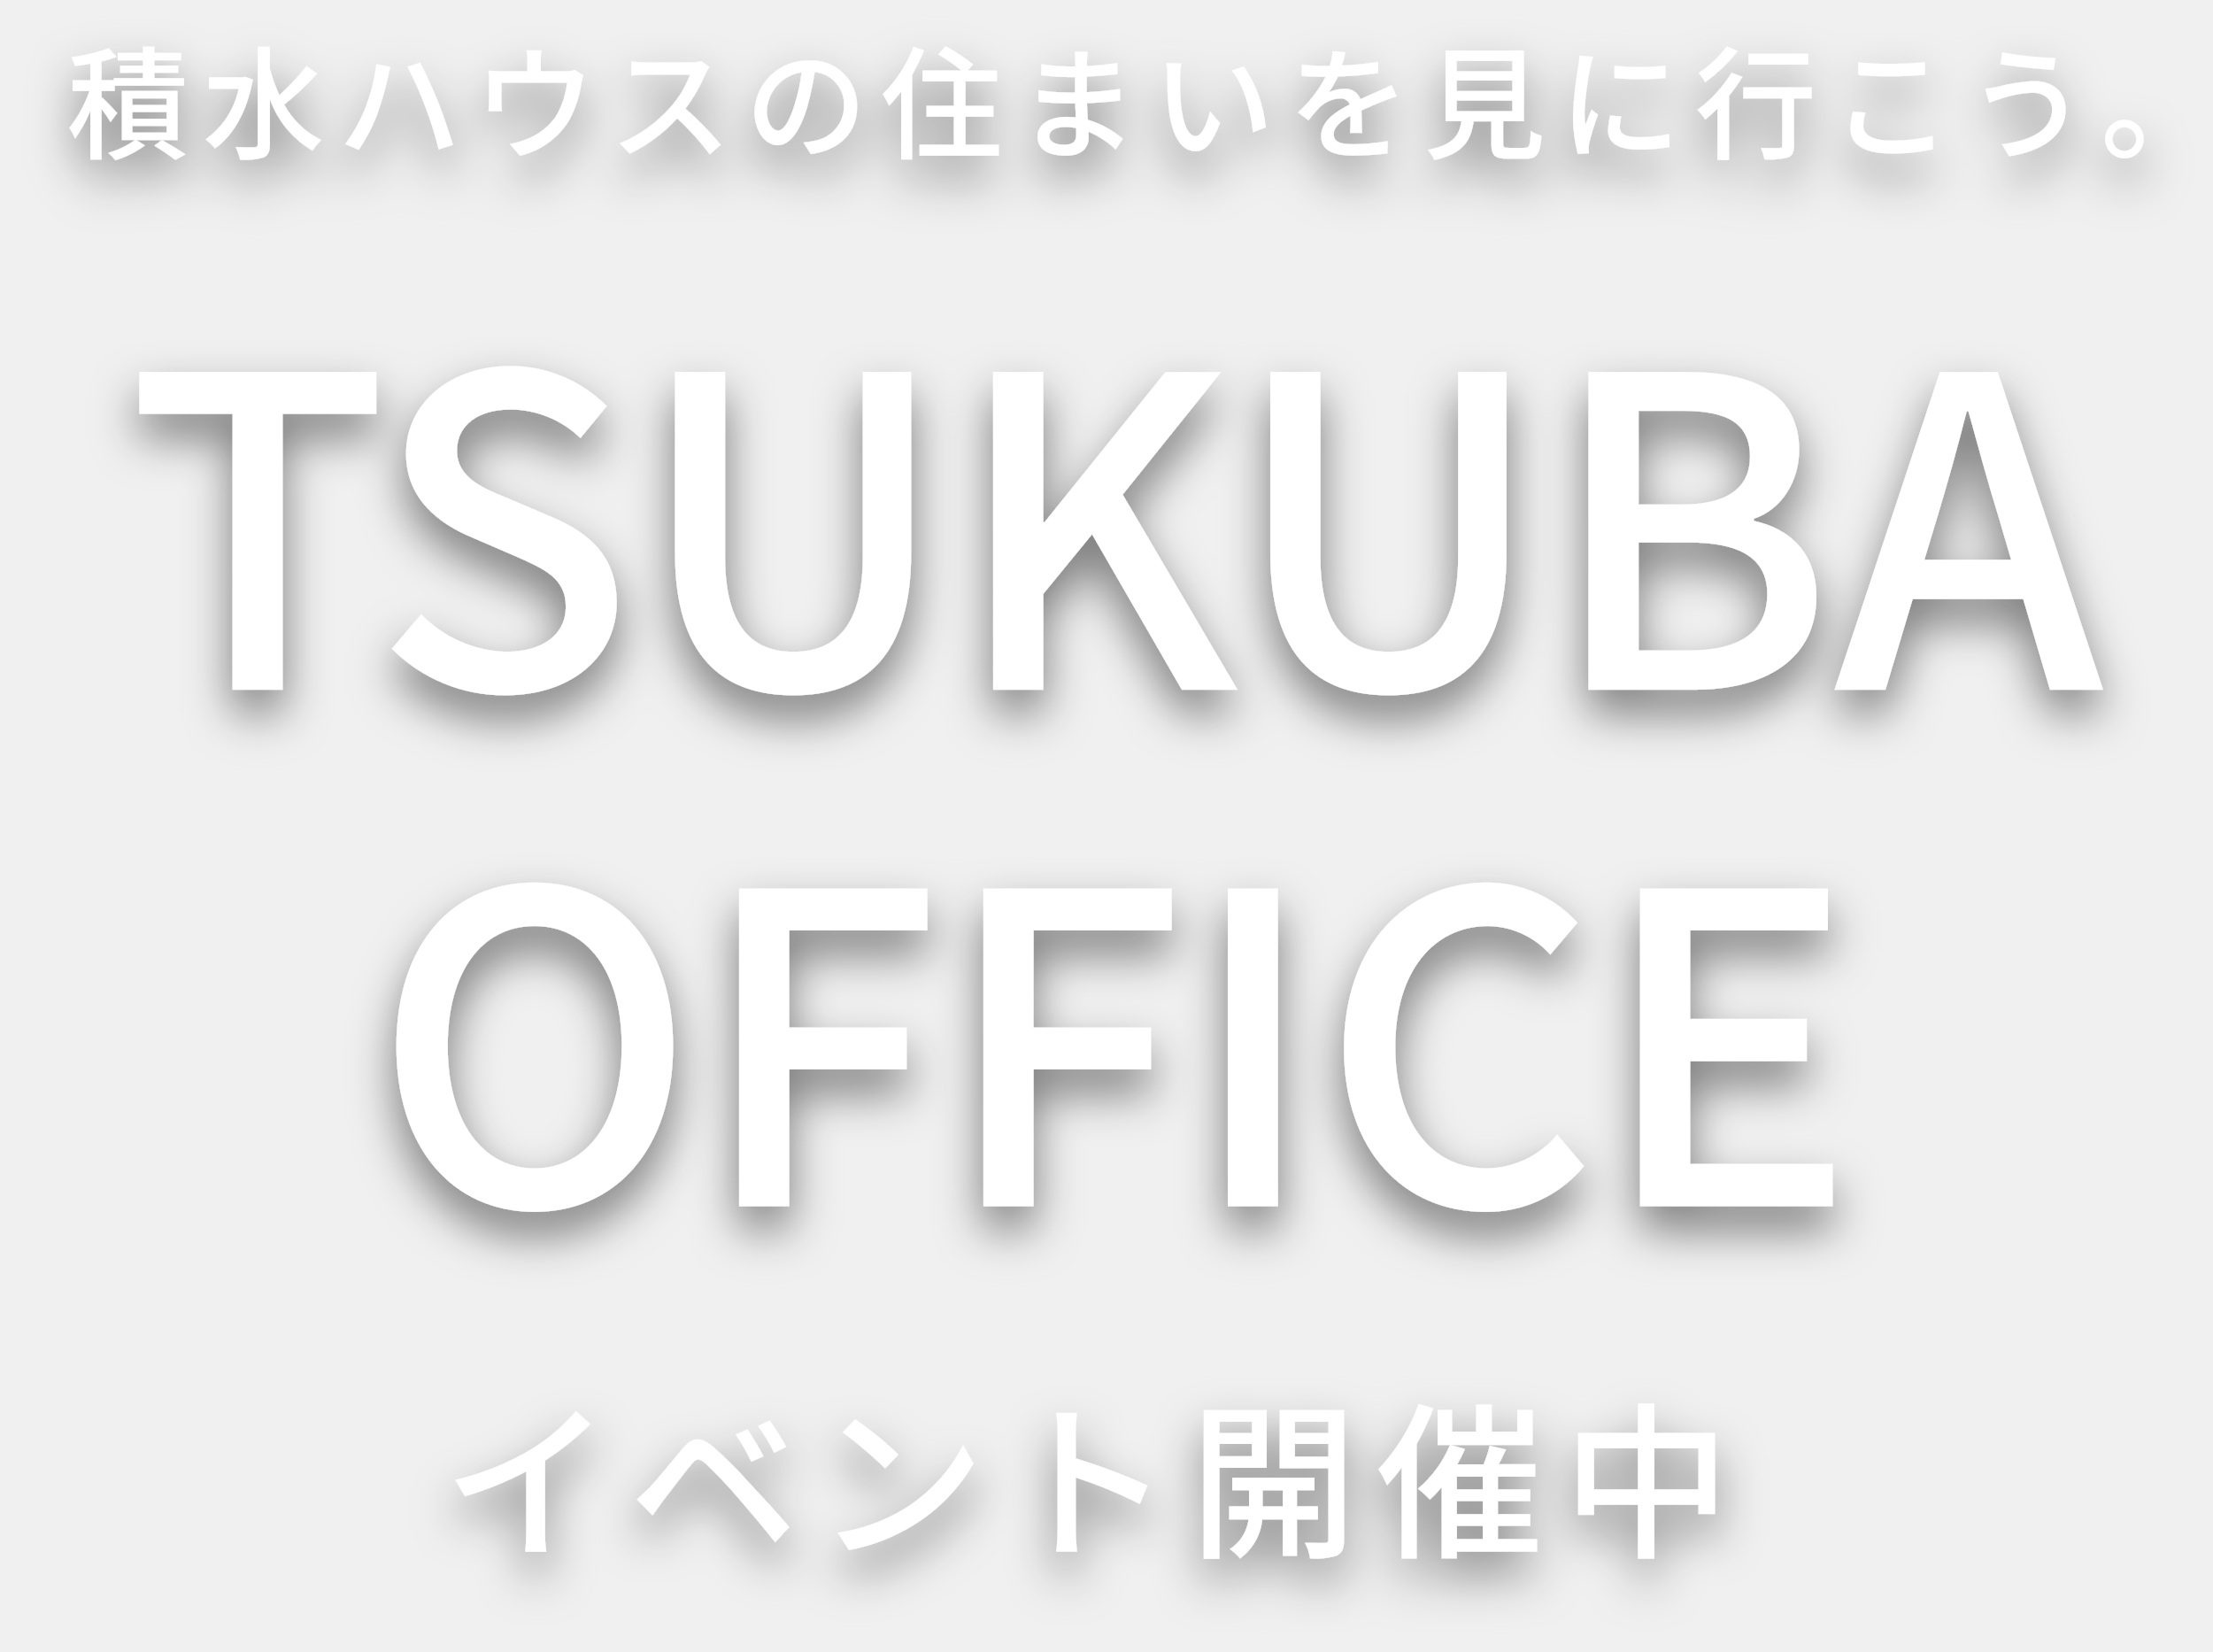
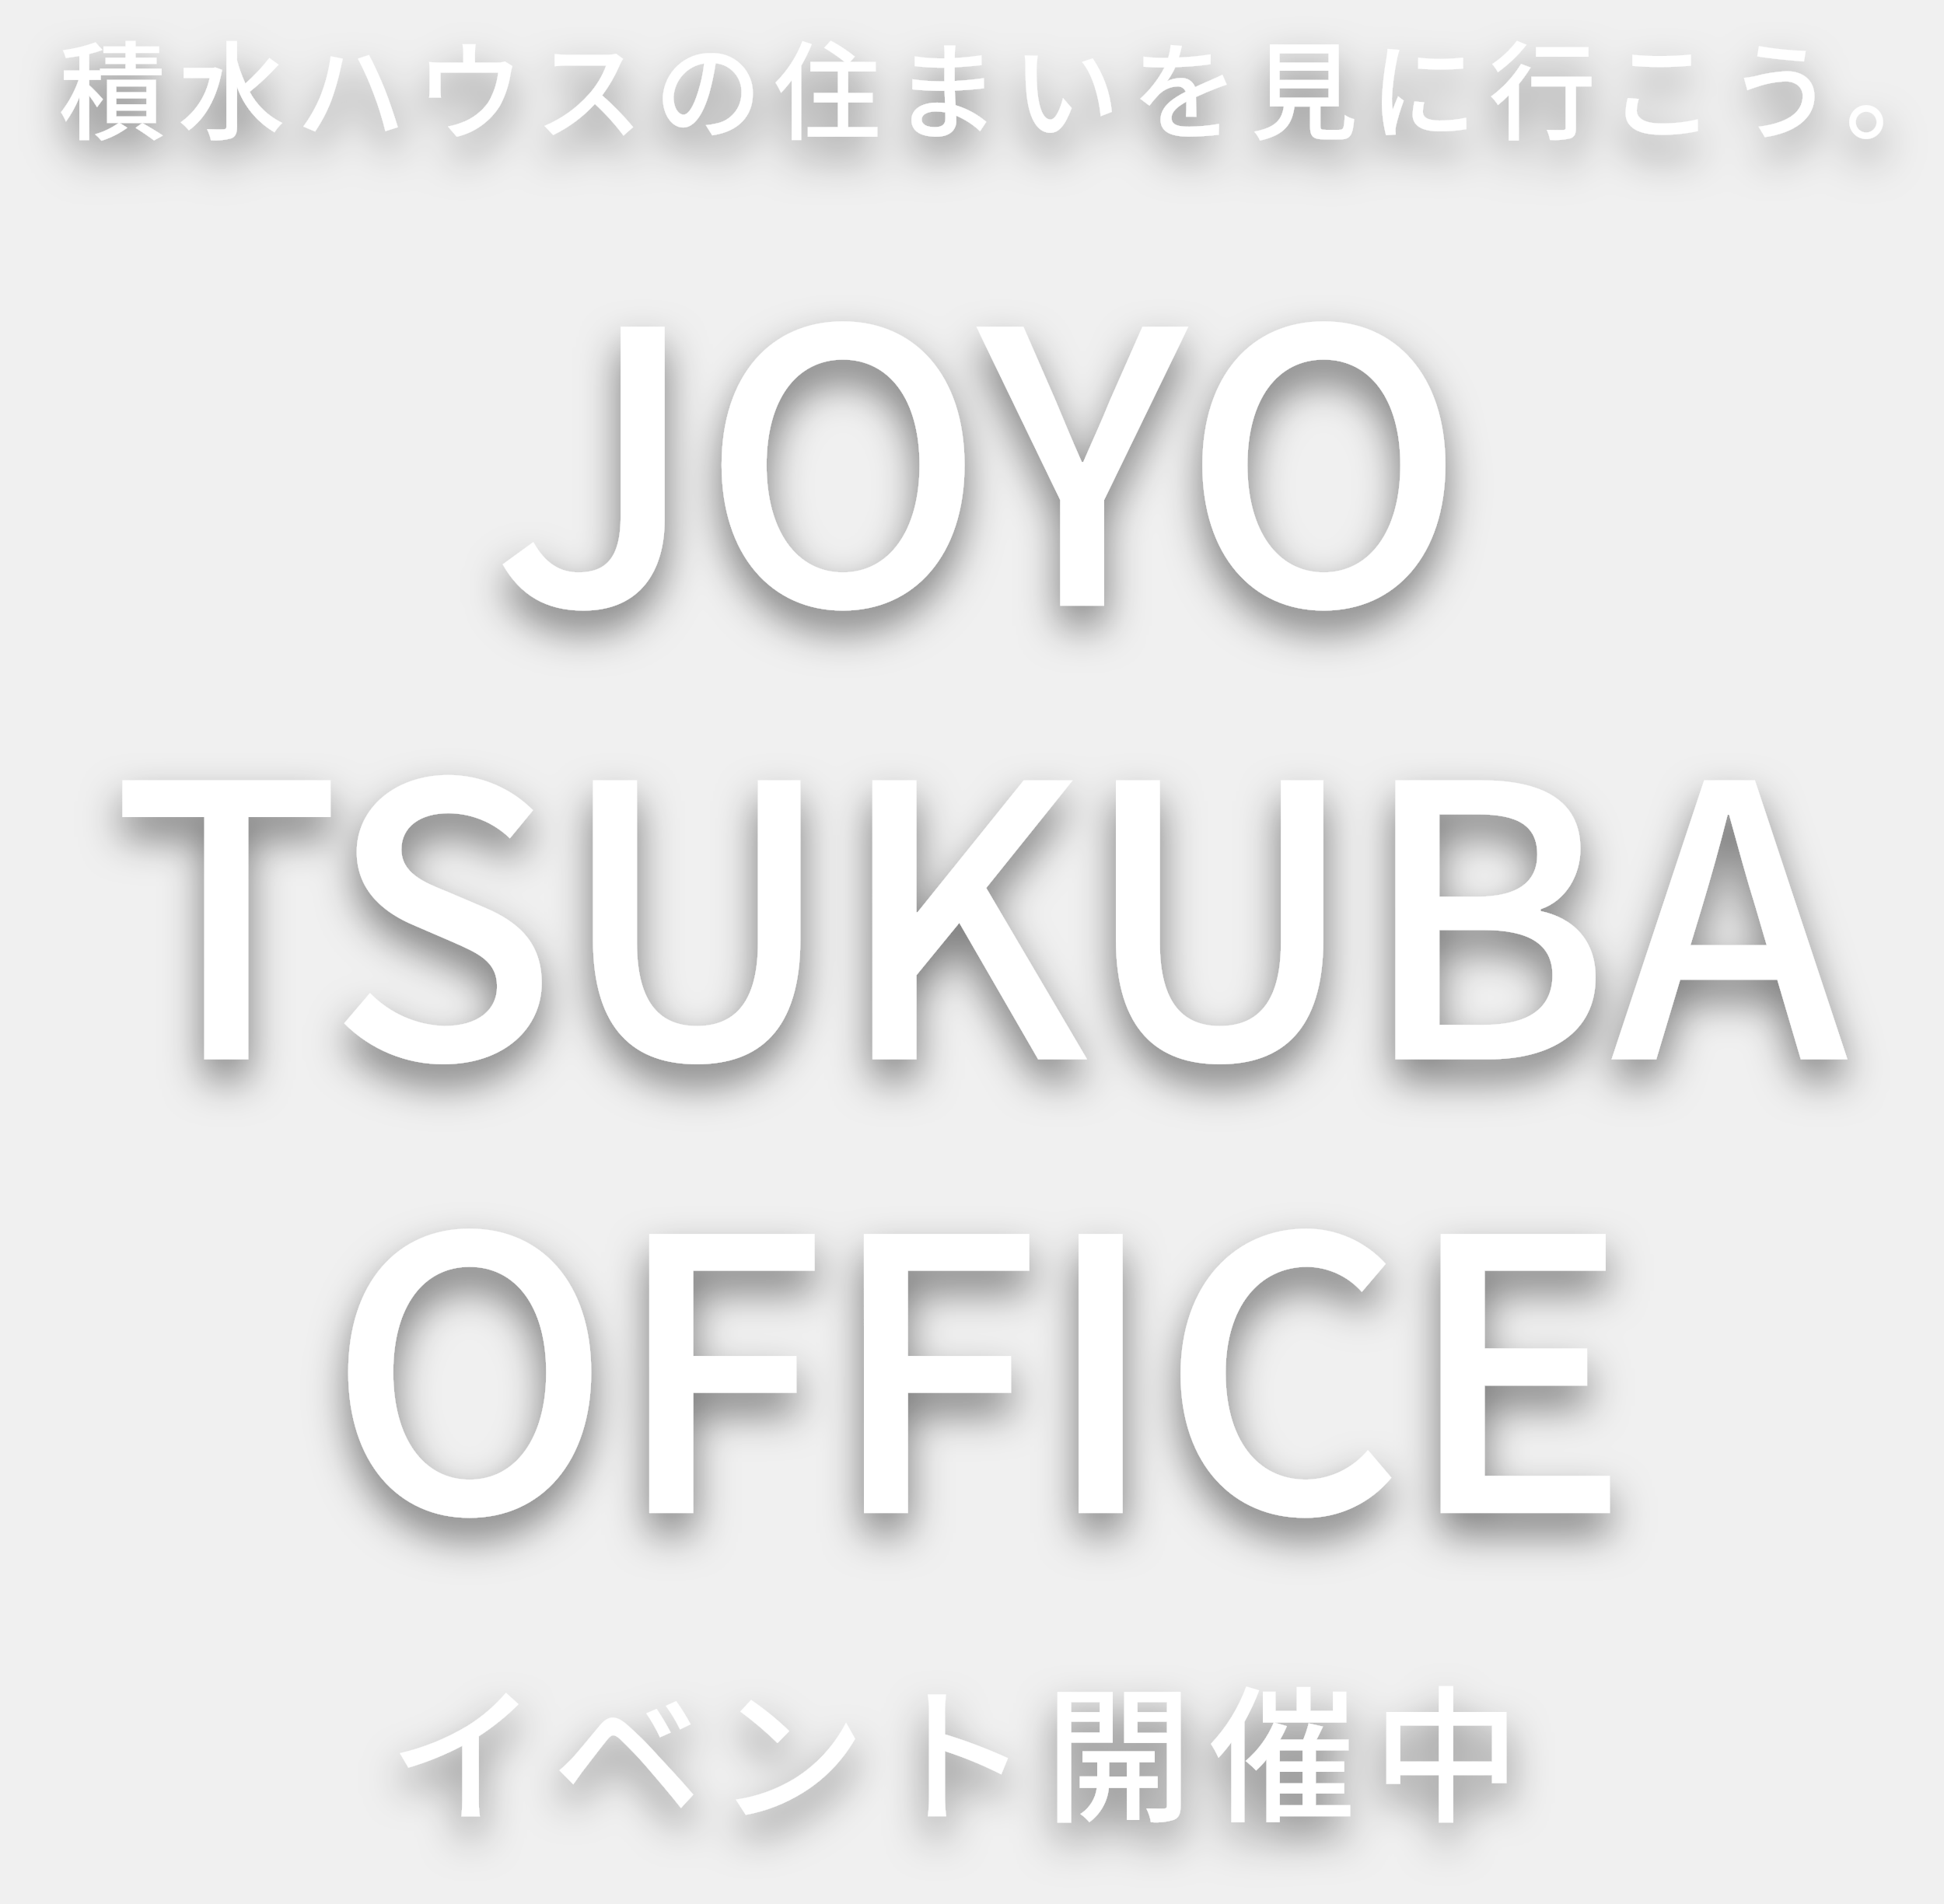
- <svg xmlns="http://www.w3.org/2000/svg" width="287.072" height="214.194" viewBox="0 0 287.072 214.194">
+ <svg xmlns="http://www.w3.org/2000/svg" width="287.072" height="281.194" viewBox="0 0 287.072 281.194">
  <defs>
    <filter id="パス_17370" x="0" y="0" width="287.072" height="32.784" filterUnits="userSpaceOnUse">
      <feOffset dy="3" input="SourceAlpha" />
      <feGaussianBlur stdDeviation="3" result="blur" />
      <feFlood flood-opacity="0.502" />
      <feComposite operator="in" in2="blur" />
      <feComposite in="SourceGraphic" />
    </filter>
-     <filter id="パス_17369" x="50.043" y="176.02" width="181.416" height="38.174" filterUnits="userSpaceOnUse">
+     <filter id="パス_17369" x="50.043" y="243.02" width="181.416" height="38.174" filterUnits="userSpaceOnUse">
      <feOffset dy="3" input="SourceAlpha" />
      <feGaussianBlur stdDeviation="3" result="blur-2" />
      <feFlood flood-opacity="0.502" />
      <feComposite operator="in" in2="blur-2" />
      <feComposite in="SourceGraphic" />
    </filter>
-     <filter id="パス_17368" x="9.064" y="41.456" width="272.744" height="127.728" filterUnits="userSpaceOnUse">
+     <filter id="JOYO_TSUKUBA_OFFICE" x="9.064" y="41.456" width="272.744" height="194.728" filterUnits="userSpaceOnUse">
      <feOffset dy="3" input="SourceAlpha" />
      <feGaussianBlur stdDeviation="3" result="blur-3" />
      <feFlood flood-opacity="0.502" />
      <feComposite operator="in" in2="blur-3" />
      <feComposite in="SourceGraphic" />
    </filter>
  </defs>
-   <g id="text" transform="translate(19698.761 13333.511)">
-     <g transform="matrix(1, 0, 0, 1, -19698.76, -13333.51)" filter="url(#パス_17370)">
+   <g id="text" transform="translate(19698.761 13400.511)">
+     <g transform="matrix(1, 0, 0, 1, -19698.76, -13400.51)" filter="url(#パス_17370)">
      <path id="パス_17370-2" data-name="パス 17370" d="M-129.376-4.8c-.288-.352-1.5-1.616-2.032-2.08v-.784h1.712v-.688h8.992v-.976h-3.84v-.7h3.088v-.928h-3.088v-.688h3.472v-.96h-3.472v-.816h-1.488v.816H-129.3v.96h3.264v.688h-2.944v.928h2.944v.7h-3.76v.272h-1.616v-2.432a16.083,16.083,0,0,0,1.968-.592l-1.024-1.136a22.288,22.288,0,0,1-4.832,1.168,4.586,4.586,0,0,1,.432,1.152c.64-.08,1.328-.176,2.016-.3v2.144h-2.3v1.392h2.192a16.4,16.4,0,0,1-2.608,4.784,8.077,8.077,0,0,1,.736,1.376,16.737,16.737,0,0,0,1.984-3.616V1.232h1.44V-5.36a17.407,17.407,0,0,1,1.168,1.728Zm6.432-1.04h-4.464V-6.7h4.464Zm0,1.792h-4.464v-.88h4.464Zm0,1.792h-4.464v-.88h4.464Zm1.392-5.408h-7.2V-1.3h1.7A10.958,10.958,0,0,1-130.528.368a7.615,7.615,0,0,1,.944.96,13.305,13.305,0,0,0,3.808-1.92l-1.1-.7h5.328Zm-2.992,7.088c.976.608,2.1,1.376,2.72,1.856l1.3-.72c-.736-.5-1.968-1.248-3.024-1.856Zm11.76-8.928-.288.064h-4.384v1.5h3.84a10.721,10.721,0,0,1-4.288,6.56,6.014,6.014,0,0,1,1.216,1.168c2.3-1.616,4.144-4.672,4.912-8.928ZM-104.8-10.9a27.768,27.768,0,0,1-3.536,3.776,21.91,21.91,0,0,1-1.232-3.44v-2.848h-1.568V-.752c0,.288-.128.4-.448.4-.3.016-1.328.016-2.416-.032a6.991,6.991,0,0,1,.576,1.648,8.819,8.819,0,0,0,3.04-.3c.576-.272.816-.736.816-1.712v-5.9A12.59,12.59,0,0,0-104.032.08,6.493,6.493,0,0,1-102.88-1.3,10.706,10.706,0,0,1-107.7-5.9a36.855,36.855,0,0,0,4.272-4.016Zm7.5,5.744a20.9,20.9,0,0,1-2.48,4.384l1.744.736a22.885,22.885,0,0,0,2.352-4.48,36.5,36.5,0,0,0,1.424-4.912c.064-.352.208-.96.32-1.36l-1.808-.368A24.333,24.333,0,0,1-97.3-5.152Zm7.888-.5A46.672,46.672,0,0,1-87.664-.08l1.84-.592c-.448-1.52-1.3-4.016-1.9-5.536-.64-1.616-1.7-3.936-2.352-5.136l-1.648.544A42.688,42.688,0,0,1-89.408-5.648ZM-70-10.384a3.513,3.513,0,0,1-1.2.16h-3.232V-11.6a11.687,11.687,0,0,1,.1-1.328h-1.936A7.366,7.366,0,0,1-76.16-11.6v1.376h-3.488A15.2,15.2,0,0,1-81.2-10.3a11.911,11.911,0,0,1,.064,1.3v2.8c0,.352-.032.816-.064,1.152h1.744a7.343,7.343,0,0,1-.064-1.056V-8.736h8.512A11.1,11.1,0,0,1-72.48-4.32a8.227,8.227,0,0,1-4.032,3.008,10.045,10.045,0,0,1-1.92.528L-77.12.736A10.2,10.2,0,0,0-70.7-3.92a14.882,14.882,0,0,0,1.536-4.688A6.015,6.015,0,0,1-68.9-9.7Zm16.4-1.152a4.853,4.853,0,0,1-1.392.16h-5.936a17.119,17.119,0,0,1-1.744-.112V-9.68c.256-.016,1.12-.1,1.744-.1h5.872A13.164,13.164,0,0,1-57.6-5.552,17.978,17.978,0,0,1-64.176-.864L-62.88.48a20.477,20.477,0,0,0,6.16-4.592A34.608,34.608,0,0,1-52.5.56l1.424-1.248a42.528,42.528,0,0,0-4.576-4.688,21.9,21.9,0,0,0,2.624-4.56,5.523,5.523,0,0,1,.464-.832Zm9.952,9.008c-.64,0-1.456-.832-1.456-2.656a5.311,5.311,0,0,1,4.512-4.9A21.952,21.952,0,0,1-41.456-6C-42.192-3.552-42.96-2.528-43.648-2.528ZM-39.392.528c3.872-.544,6-2.848,6-6.16a5.872,5.872,0,0,0-6.224-5.984A6.886,6.886,0,0,0-46.7-5.04c0,2.64,1.44,4.416,3.008,4.416,1.584,0,2.9-1.808,3.856-5.04a36.263,36.263,0,0,0,.944-4.448A4.19,4.19,0,0,1-35.088-5.7a4.551,4.551,0,0,1-3.84,4.5,8.972,8.972,0,0,1-1.408.224Zm13.312-13.92a17.215,17.215,0,0,1-3.968,6.128,14.118,14.118,0,0,1,.816,1.5,18.716,18.716,0,0,0,1.568-1.856V1.216h1.408V-9.76a25.517,25.517,0,0,0,1.568-3.184Zm6.752,12.7V-4.32h3.616V-5.728h-3.616V-8.9h4.08V-10.32H-19.04l.7-.784a22.053,22.053,0,0,0-3.552-2.352l-.976,1.056a23.921,23.921,0,0,1,3.024,2.08H-24.9V-8.9h4.064v3.168h-3.536V-4.32h3.536V-.688H-25.28V.736h10.272V-.688ZM-4.96-1.968c0,1.024-.656,1.28-1.552,1.28-1.36,0-1.952-.464-1.952-1.136,0-.656.72-1.168,2.064-1.168a8.269,8.269,0,0,1,1.424.128C-4.96-2.5-4.96-2.192-4.96-1.968Zm6.032.5A12.615,12.615,0,0,0-3.456-3.92c-.048-.688-.1-1.44-.112-2.16,1.52-.064,2.832-.16,4.3-.336L.72-7.92c-1.36.192-2.752.336-4.32.416V-9.52c1.5-.064,2.832-.208,3.984-.32L.368-11.3a38.457,38.457,0,0,1-3.952.4c0-.32.016-.608.016-.784.016-.432.064-.784.1-1.072h-1.7A10.014,10.014,0,0,1-5.1-11.744v.9H-5.92a24.067,24.067,0,0,1-3.584-.3V-9.7a31.858,31.858,0,0,0,3.6.24h.784v2h-.816a27.086,27.086,0,0,1-3.9-.3l-.016,1.5c1.1.128,2.9.208,3.9.208h.864c.016.576.032,1.216.064,1.808-.384-.032-.768-.064-1.168-.064-2.368,0-3.792,1.056-3.792,2.56,0,1.6,1.3,2.48,3.7,2.48,2.064,0,2.928-1.1,2.928-2.3,0-.224-.016-.5-.016-.816A11.871,11.871,0,0,1,.16-.08Zm7.6-9.776L6.736-11.28a7.967,7.967,0,0,1,.112,1.488,42.063,42.063,0,0,0,.176,4.24C7.456-1.376,8.928.16,10.528.16,11.7.16,12.672-.784,13.68-3.5L12.4-4.992c-.352,1.456-1.04,3.184-1.84,3.184-1.056,0-1.7-1.664-1.936-4.16a35.208,35.208,0,0,1-.112-3.568A12.864,12.864,0,0,1,8.672-11.248Zm8.112.4L15.2-10.32c1.6,1.888,2.512,5.3,2.768,8.016l1.648-.64A16.769,16.769,0,0,0,16.784-10.848ZM32.1-2.224c-.016-.752-.048-2.016-.064-2.912,1.1-.512,2.128-.944,2.944-1.248.48-.192,1.168-.448,1.6-.576l-.624-1.472c-.512.256-.976.464-1.5.7-.752.336-1.568.672-2.544,1.136a2.086,2.086,0,0,0-2.112-1.344,4.667,4.667,0,0,0-2.016.464,11.567,11.567,0,0,0,1.2-2.064,48.428,48.428,0,0,0,5.216-.432V-11.44a36.634,36.634,0,0,1-4.688.464c.224-.688.352-1.3.448-1.712L28.3-12.816a9.553,9.553,0,0,1-.368,1.9h-.928a23.238,23.238,0,0,1-2.72-.176V-9.6c.88.064,1.984.1,2.64.1h.464A16.5,16.5,0,0,1,23.808-4.88l1.36,1.024a17.04,17.04,0,0,1,1.456-1.7,4.025,4.025,0,0,1,2.624-1.136,1.234,1.234,0,0,1,1.28.784C28.7-4.976,26.8-3.744,26.8-1.792,26.8.176,28.64.72,31.008.72a40.309,40.309,0,0,0,4.4-.272l.048-1.616a26.681,26.681,0,0,1-4.4.416c-1.6,0-2.624-.208-2.624-1.3,0-.928.848-1.648,2.192-2.4,0,.784-.016,1.68-.064,2.224ZM44.384-6.416h7.232V-5.04H44.384Zm0-2.592h7.232v1.36H44.384Zm0-2.56h7.232v1.344H44.384ZM51.168-.288c-.64,0-.752-.064-.752-.544v-2.9h2.7V-12.9H42.944v9.168h2.064c-.3,1.9-1.088,3.072-4.368,3.712A4.608,4.608,0,0,1,41.488,1.3c3.744-.848,4.736-2.48,5.1-5.024h2.3v2.9c0,1.5.416,1.952,2.1,1.952H53.36c1.44,0,1.856-.592,2.032-2.992A4.19,4.19,0,0,1,54-2.48c-.064,1.936-.16,2.192-.784,2.192Zm13.68-10.656v1.616a40,40,0,0,0,6.64,0V-10.96A29.691,29.691,0,0,1,64.848-10.944ZM64.3-4.48a9.693,9.693,0,0,0-.272,1.952c0,1.536,1.248,2.464,3.936,2.464a21.44,21.44,0,0,0,4.016-.32l-.032-1.7A17.808,17.808,0,0,1,68-1.664c-1.92,0-2.448-.56-2.448-1.28a6.02,6.02,0,0,1,.192-1.408ZM60.32-12.24a11.751,11.751,0,0,1-.144,1.312,45.071,45.071,0,0,0-.688,6.32A19.786,19.786,0,0,0,60.1.512l1.44-.1C61.52.224,61.5-.016,61.5-.176a2.919,2.919,0,0,1,.08-.72,31.358,31.358,0,0,1,1.136-3.7l-.832-.64c-.24.576-.56,1.344-.8,1.984a11.788,11.788,0,0,1-.112-1.664,37.517,37.517,0,0,1,.784-5.968c.064-.288.224-.912.336-1.216ZM90-12.5H82.24v1.424H90ZM79.424-13.44A14.478,14.478,0,0,1,75.776-10a6.8,6.8,0,0,1,.848,1.2,21.117,21.117,0,0,0,4.224-4.048Zm.624,3.424a16.982,16.982,0,0,1-4.432,4.8A8.247,8.247,0,0,1,76.64-3.952a21.177,21.177,0,0,0,1.584-1.44V1.3h1.488V-7.04a21.589,21.589,0,0,0,1.744-2.448Zm10.4,1.888h-8.88V-6.7h5.056V-.56c0,.224-.1.3-.4.3-.288.016-1.36.016-2.384-.016a5.969,5.969,0,0,1,.48,1.488,10,10,0,0,0,3.024-.24c.608-.24.8-.672.8-1.52V-6.7h2.3Zm6.032-1.6c1.264.112,2.624.176,4.256.176,1.472,0,3.312-.112,4.4-.192v-1.664c-1.184.128-2.88.224-4.416.224a40.1,40.1,0,0,1-4.24-.192Zm-.688,4.736a9.653,9.653,0,0,0-.32,2.24c0,2.064,1.84,3.2,5.232,3.2A23.608,23.608,0,0,0,106.16-.1l-.016-1.744a21.68,21.68,0,0,1-5.488.608c-2.416,0-3.52-.784-3.52-1.888a6.1,6.1,0,0,1,.288-1.728Zm25.84-.32c0,2.672-2.624,4.08-6.512,4.56L116.048.8c4.224-.624,7.328-2.64,7.328-6.048,0-2.352-1.712-3.7-4.08-3.7a21.584,21.584,0,0,0-4.768.752,13.269,13.269,0,0,1-1.568.24l.5,1.824a14.783,14.783,0,0,1,1.424-.5,14.387,14.387,0,0,1,4.224-.8C120.672-7.424,121.632-6.528,121.632-5.312Zm-6.464-7.344-.24,1.52c1.808.32,5.1.624,6.9.752l.256-1.552A46.546,46.546,0,0,1,115.168-12.656Zm15.84,8.72a2.513,2.513,0,0,0-2.5,2.512,2.5,2.5,0,0,0,2.5,2.5,2.489,2.489,0,0,0,2.5-2.5A2.5,2.5,0,0,0,131.008-3.936Zm0,4.048a1.536,1.536,0,0,1-1.536-1.536,1.536,1.536,0,0,1,1.536-1.536,1.536,1.536,0,0,1,1.536,1.536A1.536,1.536,0,0,1,131.008.112Z" transform="translate(144.57 19.46)" fill="#fff" />
    </g>
-     <g transform="matrix(1, 0, 0, 1, -19698.76, -13333.51)" filter="url(#パス_17369)">
-       <path id="パス_17369-2" data-name="パス 17369" d="M-73.865-11.022a36.493,36.493,0,0,0,5.874-4.73l-1.87-1.694A24.065,24.065,0,0,1-75.6-12.518a34.549,34.549,0,0,1-9.922,4l1.254,2.134a42.171,42.171,0,0,0,7.964-3.234v7.832a25.493,25.493,0,0,1-.132,2.6h2.728a16.544,16.544,0,0,1-.154-2.6ZM-47.6-15.07l-1.54.66a23.953,23.953,0,0,1,2.024,3.542l1.584-.7C-46.035-12.584-47.025-14.212-47.6-15.07Zm2.882-1.144-1.54.7a22.467,22.467,0,0,1,2.112,3.476l1.562-.748A30.385,30.385,0,0,0-44.715-16.214ZM-61.963-5.984l2.046,2.068c.352-.506.858-1.21,1.32-1.848.946-1.21,2.684-3.52,3.674-4.73.682-.858,1.034-.858,1.87-.154a58.887,58.887,0,0,1,4.2,4.422c1.364,1.584,3.366,3.916,4.84,5.808l1.826-1.98c-1.584-1.87-3.872-4.312-5.346-5.9a51.427,51.427,0,0,0-4.532-4.51c-1.672-1.408-2.706-1.254-3.938.2-1.452,1.716-3.278,4.026-4.29,5.06C-60.929-6.93-61.369-6.49-61.963-5.984ZM-33.649-16.39l-1.606,1.716a50.016,50.016,0,0,1,5.5,4.664l1.738-1.782A44.547,44.547,0,0,0-33.649-16.39ZM-35.915-1.672-34.441.594a24.257,24.257,0,0,0,8.426-3.278,22.674,22.674,0,0,0,7.722-7.964l-1.342-2.4a20.947,20.947,0,0,1-7.634,8.294A22.859,22.859,0,0,1-35.915-1.672ZM4.279-7.788a75.917,75.917,0,0,0-9.306-3.52V-14.74c0-.77.088-1.738.154-2.464H-7.579a15.926,15.926,0,0,1,.2,2.464V-2.024A23.031,23.031,0,0,1-7.557.792h2.706a25.777,25.777,0,0,1-.176-2.816v-6.8A58.65,58.65,0,0,1,3.289-5.39ZM17.831-16.06v1.474H13.607V-16.06Zm-4.224,4.488v-1.606h4.224v1.606Zm6.138,1.5v-7.5H11.583V1.738h2.024V-10.076Zm-.528,4.994v-2.09h2.618v2.09Zm7.172,1.694V-5.082H23.661v-2.09h2.288V-8.8H15.279v1.628h2.178v2.09H14.883v1.694h2.508a5.329,5.329,0,0,1-2.42,3.85,6.965,6.965,0,0,1,1.32,1.21,7.087,7.087,0,0,0,2.882-5.06h2.662v4.73h1.826v-4.73ZM23.4-11.528v-1.65h4.356v1.65Zm4.356-4.532v1.474H23.4V-16.06Zm2.024-1.518H21.439v7.546h6.314v9.24c0,.33-.11.44-.44.462-.352,0-1.474,0-2.6-.022a6.6,6.6,0,0,1,.66,2.024A8.658,8.658,0,0,0,28.831,1.3c.726-.352.946-.946.946-2.068Zm9.68-.792A24.452,24.452,0,0,1,34.243-9.9a15.919,15.919,0,0,1,1.122,2.068,25.532,25.532,0,0,0,1.892-2.288V1.694h1.936v-14.85A35.51,35.51,0,0,0,41.371-17.8Zm4.95,15.818h3.366V-.836H44.407Zm3.366-4.73H44.407v-1.65h3.366Zm0,3.212H44.407V-5.764h3.366Zm7.04,3.234H49.731V-2.552h4.2V-4.07h-4.2V-5.764h4.2V-7.282h-4.2v-1.65h4.84v-1.606h-4.73c.33-.594.638-1.276.946-1.914l-2.112-.484a16.018,16.018,0,0,1-.792,2.4h-3.41a18.464,18.464,0,0,0,.99-1.98l-1.848-.528H54.241V-17.6h-1.98v2.816H48.939V-18.3H46.915v3.52H43.791V-17.6h-1.87v4.554h1.606A15,15,0,0,1,39.369-7.37a13.79,13.79,0,0,1,1.54,1.408,13.751,13.751,0,0,0,1.54-1.628V1.672h1.958V.792H54.813ZM70.037-7.282v-5.324h5.72v5.324Zm-7.832,0v-5.324h5.7v5.324Zm7.832-7.326v-3.828H67.9v3.828H60.159V-3.982h2.046v-1.3h5.7v7h2.134v-7h5.72v1.188h2.134V-14.608Z" transform="translate(144.57 200.46)" fill="#fff" />
+     <g transform="matrix(1, 0, 0, 1, -19698.76, -13400.51)" filter="url(#パス_17369)">
+       <path id="パス_17369-2" data-name="パス 17369" d="M-73.865-11.022a36.493,36.493,0,0,0,5.874-4.73l-1.87-1.694A24.065,24.065,0,0,1-75.6-12.518a34.549,34.549,0,0,1-9.922,4l1.254,2.134a42.171,42.171,0,0,0,7.964-3.234v7.832a25.493,25.493,0,0,1-.132,2.6h2.728a16.544,16.544,0,0,1-.154-2.6ZM-47.6-15.07l-1.54.66a23.953,23.953,0,0,1,2.024,3.542l1.584-.7C-46.035-12.584-47.025-14.212-47.6-15.07Zm2.882-1.144-1.54.7a22.467,22.467,0,0,1,2.112,3.476l1.562-.748A30.385,30.385,0,0,0-44.715-16.214ZM-61.963-5.984l2.046,2.068c.352-.506.858-1.21,1.32-1.848.946-1.21,2.684-3.52,3.674-4.73.682-.858,1.034-.858,1.87-.154a58.887,58.887,0,0,1,4.2,4.422c1.364,1.584,3.366,3.916,4.84,5.808l1.826-1.98c-1.584-1.87-3.872-4.312-5.346-5.9a51.427,51.427,0,0,0-4.532-4.51c-1.672-1.408-2.706-1.254-3.938.2-1.452,1.716-3.278,4.026-4.29,5.06C-60.929-6.93-61.369-6.49-61.963-5.984ZM-33.649-16.39l-1.606,1.716a50.016,50.016,0,0,1,5.5,4.664l1.738-1.782A44.547,44.547,0,0,0-33.649-16.39ZM-35.915-1.672-34.441.594a24.257,24.257,0,0,0,8.426-3.278,22.674,22.674,0,0,0,7.722-7.964l-1.342-2.4a20.947,20.947,0,0,1-7.634,8.294A22.859,22.859,0,0,1-35.915-1.672ZM4.279-7.788a75.917,75.917,0,0,0-9.306-3.52V-14.74c0-.77.088-1.738.154-2.464H-7.579a15.926,15.926,0,0,1,.2,2.464V-2.024A23.031,23.031,0,0,1-7.557.792h2.706a25.777,25.777,0,0,1-.176-2.816v-6.8A58.65,58.65,0,0,1,3.289-5.39ZM17.831-16.06v1.474H13.607V-16.06Zm-4.224,4.488v-1.606h4.224v1.606Zm6.138,1.5v-7.5H11.583V1.738h2.024V-10.076Zm-.528,4.994v-2.09h2.618v2.09Zm7.172,1.694V-5.082H23.661v-2.09h2.288V-8.8H15.279v1.628h2.178v2.09H14.883v1.694h2.508a5.329,5.329,0,0,1-2.42,3.85,6.965,6.965,0,0,1,1.32,1.21,7.087,7.087,0,0,0,2.882-5.06h2.662v4.73h1.826v-4.73ZM23.4-11.528v-1.65h4.356v1.65Zm4.356-4.532v1.474H23.4V-16.06Zm2.024-1.518H21.439v7.546h6.314v9.24c0,.33-.11.44-.44.462-.352,0-1.474,0-2.6-.022a6.6,6.6,0,0,1,.66,2.024A8.658,8.658,0,0,0,28.831,1.3c.726-.352.946-.946.946-2.068Zm9.68-.792A24.452,24.452,0,0,1,34.243-9.9a15.919,15.919,0,0,1,1.122,2.068,25.532,25.532,0,0,0,1.892-2.288V1.694h1.936v-14.85A35.51,35.51,0,0,0,41.371-17.8Zm4.95,15.818h3.366V-.836H44.407Zm3.366-4.73H44.407v-1.65h3.366Zm0,3.212H44.407V-5.764h3.366Zm7.04,3.234H49.731V-2.552h4.2V-4.07h-4.2V-5.764h4.2V-7.282h-4.2v-1.65h4.84v-1.606h-4.73c.33-.594.638-1.276.946-1.914l-2.112-.484a16.018,16.018,0,0,1-.792,2.4h-3.41a18.464,18.464,0,0,0,.99-1.98l-1.848-.528H54.241V-17.6h-1.98v2.816H48.939V-18.3H46.915v3.52H43.791V-17.6h-1.87v4.554h1.606A15,15,0,0,1,39.369-7.37a13.79,13.79,0,0,1,1.54,1.408,13.751,13.751,0,0,0,1.54-1.628V1.672h1.958V.792H54.813ZM70.037-7.282v-5.324h5.72v5.324Zm-7.832,0v-5.324h5.7v5.324Zm7.832-7.326v-3.828H67.9v3.828H60.159V-3.982h2.046v-1.3h5.7v7h2.134v-7h5.72v1.188h2.134V-14.608Z" transform="translate(144.57 267.46)" fill="#fff" />
    </g>
-     <g transform="matrix(1, 0, 0, 1, -19698.76, -13333.51)" filter="url(#パス_17368)">
-       <path id="パス_17368-2" data-name="パス 17368" d="M-114.408,0h6.5V-35.784H-95.76v-5.432H-126.5v5.432h12.1Zm35.336.728c9.016,0,14.5-5.376,14.5-11.984,0-6.048-3.528-9.072-8.4-11.144l-5.656-2.408c-3.36-1.344-6.664-2.688-6.664-6.216,0-3.3,2.744-5.32,6.944-5.32a13.127,13.127,0,0,1,9.072,3.7l3.416-4.144A17.654,17.654,0,0,0-78.344-42C-86.184-42-91.9-37.128-91.9-30.632c0,5.992,4.424,9.128,8.4,10.808l5.712,2.464c3.808,1.68,6.608,2.856,6.608,6.608,0,3.472-2.8,5.824-7.784,5.824A15.979,15.979,0,0,1-89.936-9.8l-3.808,4.48A20.562,20.562,0,0,0-79.072.728Zm37.408,0c9.128,0,15.288-4.984,15.288-18.424v-23.52h-6.272v23.968c0,9.3-3.808,12.32-9.016,12.32-5.152,0-8.848-3.024-8.848-12.32V-41.216h-6.5V-17.7C-57.008-4.256-50.792.728-41.664.728ZM-15.736,0h6.5V-12.432l6.328-7.728L8.736,0H15.96L1.064-25.312l12.768-15.9H6.608L-9.072-21.728H-9.24V-41.216h-6.5Zm51.3.728c9.128,0,15.288-4.984,15.288-18.424v-23.52H44.576v23.968c0,9.3-3.808,12.32-9.016,12.32-5.152,0-8.848-3.024-8.848-12.32V-41.216h-6.5V-17.7C20.216-4.256,26.432.728,35.56.728ZM61.488,0H75.264c9.128,0,15.792-3.92,15.792-12.1,0-5.6-3.416-8.792-8.12-9.8v-.28c3.7-1.232,5.88-4.984,5.88-8.9,0-7.448-6.1-10.136-14.56-10.136H61.488Zm6.5-24.024V-36.176H73.7c5.824,0,8.736,1.624,8.736,5.936,0,3.864-2.632,6.216-8.9,6.216Zm0,18.928v-14h6.552c6.552,0,10.136,2.016,10.136,6.664,0,5.04-3.7,7.336-10.136,7.336Zm37.072-11.76,1.68-5.544c1.344-4.48,2.632-9.016,3.808-13.72h.224c1.288,4.648,2.52,9.24,3.92,13.72l1.624,5.544ZM121.352,0h6.888L114.576-41.216h-7.5L93.408,0h6.608l3.528-11.76H117.88ZM-75.236,67.728c10.584,0,17.976-8.232,17.976-21.5S-64.652,25-75.236,25s-17.92,7.952-17.92,21.224S-85.82,67.728-75.236,67.728Zm0-5.656c-6.832,0-11.256-6.16-11.256-15.848s4.424-15.568,11.256-15.568,11.312,5.88,11.312,15.568S-68.4,62.072-75.236,62.072ZM-48.692,67h6.5V49.248h15.232V43.816H-42.2v-12.6h17.92V25.784H-48.692ZM-17,67h6.5V49.248H4.732V43.816H-10.5v-12.6H7.42V25.784H-17Zm31.7,0h6.5V25.784H14.7Zm33.376.728A16.275,16.275,0,0,0,60.9,61.792L57.428,57.7A12.01,12.01,0,0,1,48.3,62.072c-7.28,0-11.872-5.992-11.872-15.792,0-9.688,4.928-15.624,12.04-15.624a10.963,10.963,0,0,1,8.064,3.7l3.528-4.144A15.884,15.884,0,0,0,48.356,25C37.94,25,29.764,33.064,29.764,46.5,29.764,60,37.716,67.728,48.076,67.728ZM68.18,67H93.156V61.512H74.676V48.184H89.8V42.7H74.676V31.216H92.54V25.784H68.18Z" transform="translate(144.57 89.46)" fill="#fff" />
+     <g transform="matrix(1, 0, 0, 1, -19698.76, -13400.51)" filter="url(#JOYO_TSUKUBA_OFFICE)">
+       <path id="JOYO_TSUKUBA_OFFICE-2" data-name="JOYO TSUKUBA OFFICE" d="M-58.408.728c8.4,0,11.984-5.936,11.984-13.328V-41.216h-6.5v28c0,6.048-2.072,8.288-6.216,8.288-2.688,0-4.928-1.288-6.664-4.48l-4.536,3.3C-67.76-1.568-63.952.728-58.408.728Zm38.3,0C-9.52.728-2.128-7.5-2.128-20.776S-9.52-42-20.1-42s-17.92,7.952-17.92,21.224S-30.688.728-20.1.728Zm0-5.656c-6.832,0-11.256-6.16-11.256-15.848S-26.936-36.344-20.1-36.344s11.312,5.88,11.312,15.568S-13.272-4.928-20.1-4.928ZM11.984,0h6.5V-15.624L30.912-41.216H24.136L19.32-30.3c-1.232,3.08-2.576,5.936-3.92,9.072h-.224c-1.4-3.136-2.576-5.992-3.864-9.072l-4.76-10.92H-.392L11.984-15.624ZM50.9.728C61.488.728,68.88-7.5,68.88-20.776S61.488-42,50.9-42s-17.92,7.952-17.92,21.224S40.32.728,50.9.728Zm0-5.656c-6.832,0-11.256-6.16-11.256-15.848S44.072-36.344,50.9-36.344s11.312,5.88,11.312,15.568S57.736-4.928,50.9-4.928ZM-114.408,67h6.5V31.216H-95.76V25.784H-126.5v5.432h12.1Zm35.336.728c9.016,0,14.5-5.376,14.5-11.984,0-6.048-3.528-9.072-8.4-11.144l-5.656-2.408c-3.36-1.344-6.664-2.688-6.664-6.216,0-3.3,2.744-5.32,6.944-5.32a13.127,13.127,0,0,1,9.072,3.7l3.416-4.144A17.654,17.654,0,0,0-78.344,25C-86.184,25-91.9,29.872-91.9,36.368c0,5.992,4.424,9.128,8.4,10.808l5.712,2.464c3.808,1.68,6.608,2.856,6.608,6.608,0,3.472-2.8,5.824-7.784,5.824A15.979,15.979,0,0,1-89.936,57.2l-3.808,4.48A20.562,20.562,0,0,0-79.072,67.728Zm37.408,0c9.128,0,15.288-4.984,15.288-18.424V25.784h-6.272V49.752c0,9.3-3.808,12.32-9.016,12.32-5.152,0-8.848-3.024-8.848-12.32V25.784h-6.5V49.3C-57.008,62.744-50.792,67.728-41.664,67.728ZM-15.736,67h6.5V54.568l6.328-7.728L8.736,67H15.96L1.064,41.688l12.768-15.9H6.608L-9.072,45.272H-9.24V25.784h-6.5Zm51.3.728c9.128,0,15.288-4.984,15.288-18.424V25.784H44.576V49.752c0,9.3-3.808,12.32-9.016,12.32-5.152,0-8.848-3.024-8.848-12.32V25.784h-6.5V49.3C20.216,62.744,26.432,67.728,35.56,67.728ZM61.488,67H75.264c9.128,0,15.792-3.92,15.792-12.1,0-5.6-3.416-8.792-8.12-9.8v-.28c3.7-1.232,5.88-4.984,5.88-8.9,0-7.448-6.1-10.136-14.56-10.136H61.488Zm6.5-24.024V30.824H73.7c5.824,0,8.736,1.624,8.736,5.936,0,3.864-2.632,6.216-8.9,6.216Zm0,18.928v-14h6.552c6.552,0,10.136,2.016,10.136,6.664,0,5.04-3.7,7.336-10.136,7.336Zm37.072-11.76,1.68-5.544c1.344-4.48,2.632-9.016,3.808-13.72h.224c1.288,4.648,2.52,9.24,3.92,13.72l1.624,5.544ZM121.352,67h6.888L114.576,25.784h-7.5L93.408,67h6.608l3.528-11.76H117.88ZM-75.236,134.728c10.584,0,17.976-8.232,17.976-21.5S-64.652,92-75.236,92s-17.92,7.952-17.92,21.224S-85.82,134.728-75.236,134.728Zm0-5.656c-6.832,0-11.256-6.16-11.256-15.848s4.424-15.568,11.256-15.568,11.312,5.88,11.312,15.568S-68.4,129.072-75.236,129.072ZM-48.692,134h6.5V116.248h15.232v-5.432H-42.2v-12.6h17.92V92.784H-48.692Zm31.7,0h6.5V116.248H4.732v-5.432H-10.5v-12.6H7.42V92.784H-17Zm31.7,0h6.5V92.784H14.7Zm33.376.728A16.275,16.275,0,0,0,60.9,128.792L57.428,124.7a12.01,12.01,0,0,1-9.128,4.368c-7.28,0-11.872-5.992-11.872-15.792,0-9.688,4.928-15.624,12.04-15.624a10.963,10.963,0,0,1,8.064,3.7l3.528-4.144A15.884,15.884,0,0,0,48.356,92c-10.416,0-18.592,8.064-18.592,21.5C29.764,127,37.716,134.728,48.076,134.728ZM68.18,134H93.156v-5.488H74.676V115.184H89.8V109.7H74.676V98.216H92.54V92.784H68.18Z" transform="translate(144.57 89.46)" fill="#fff" />
    </g>
  </g>
</svg>
